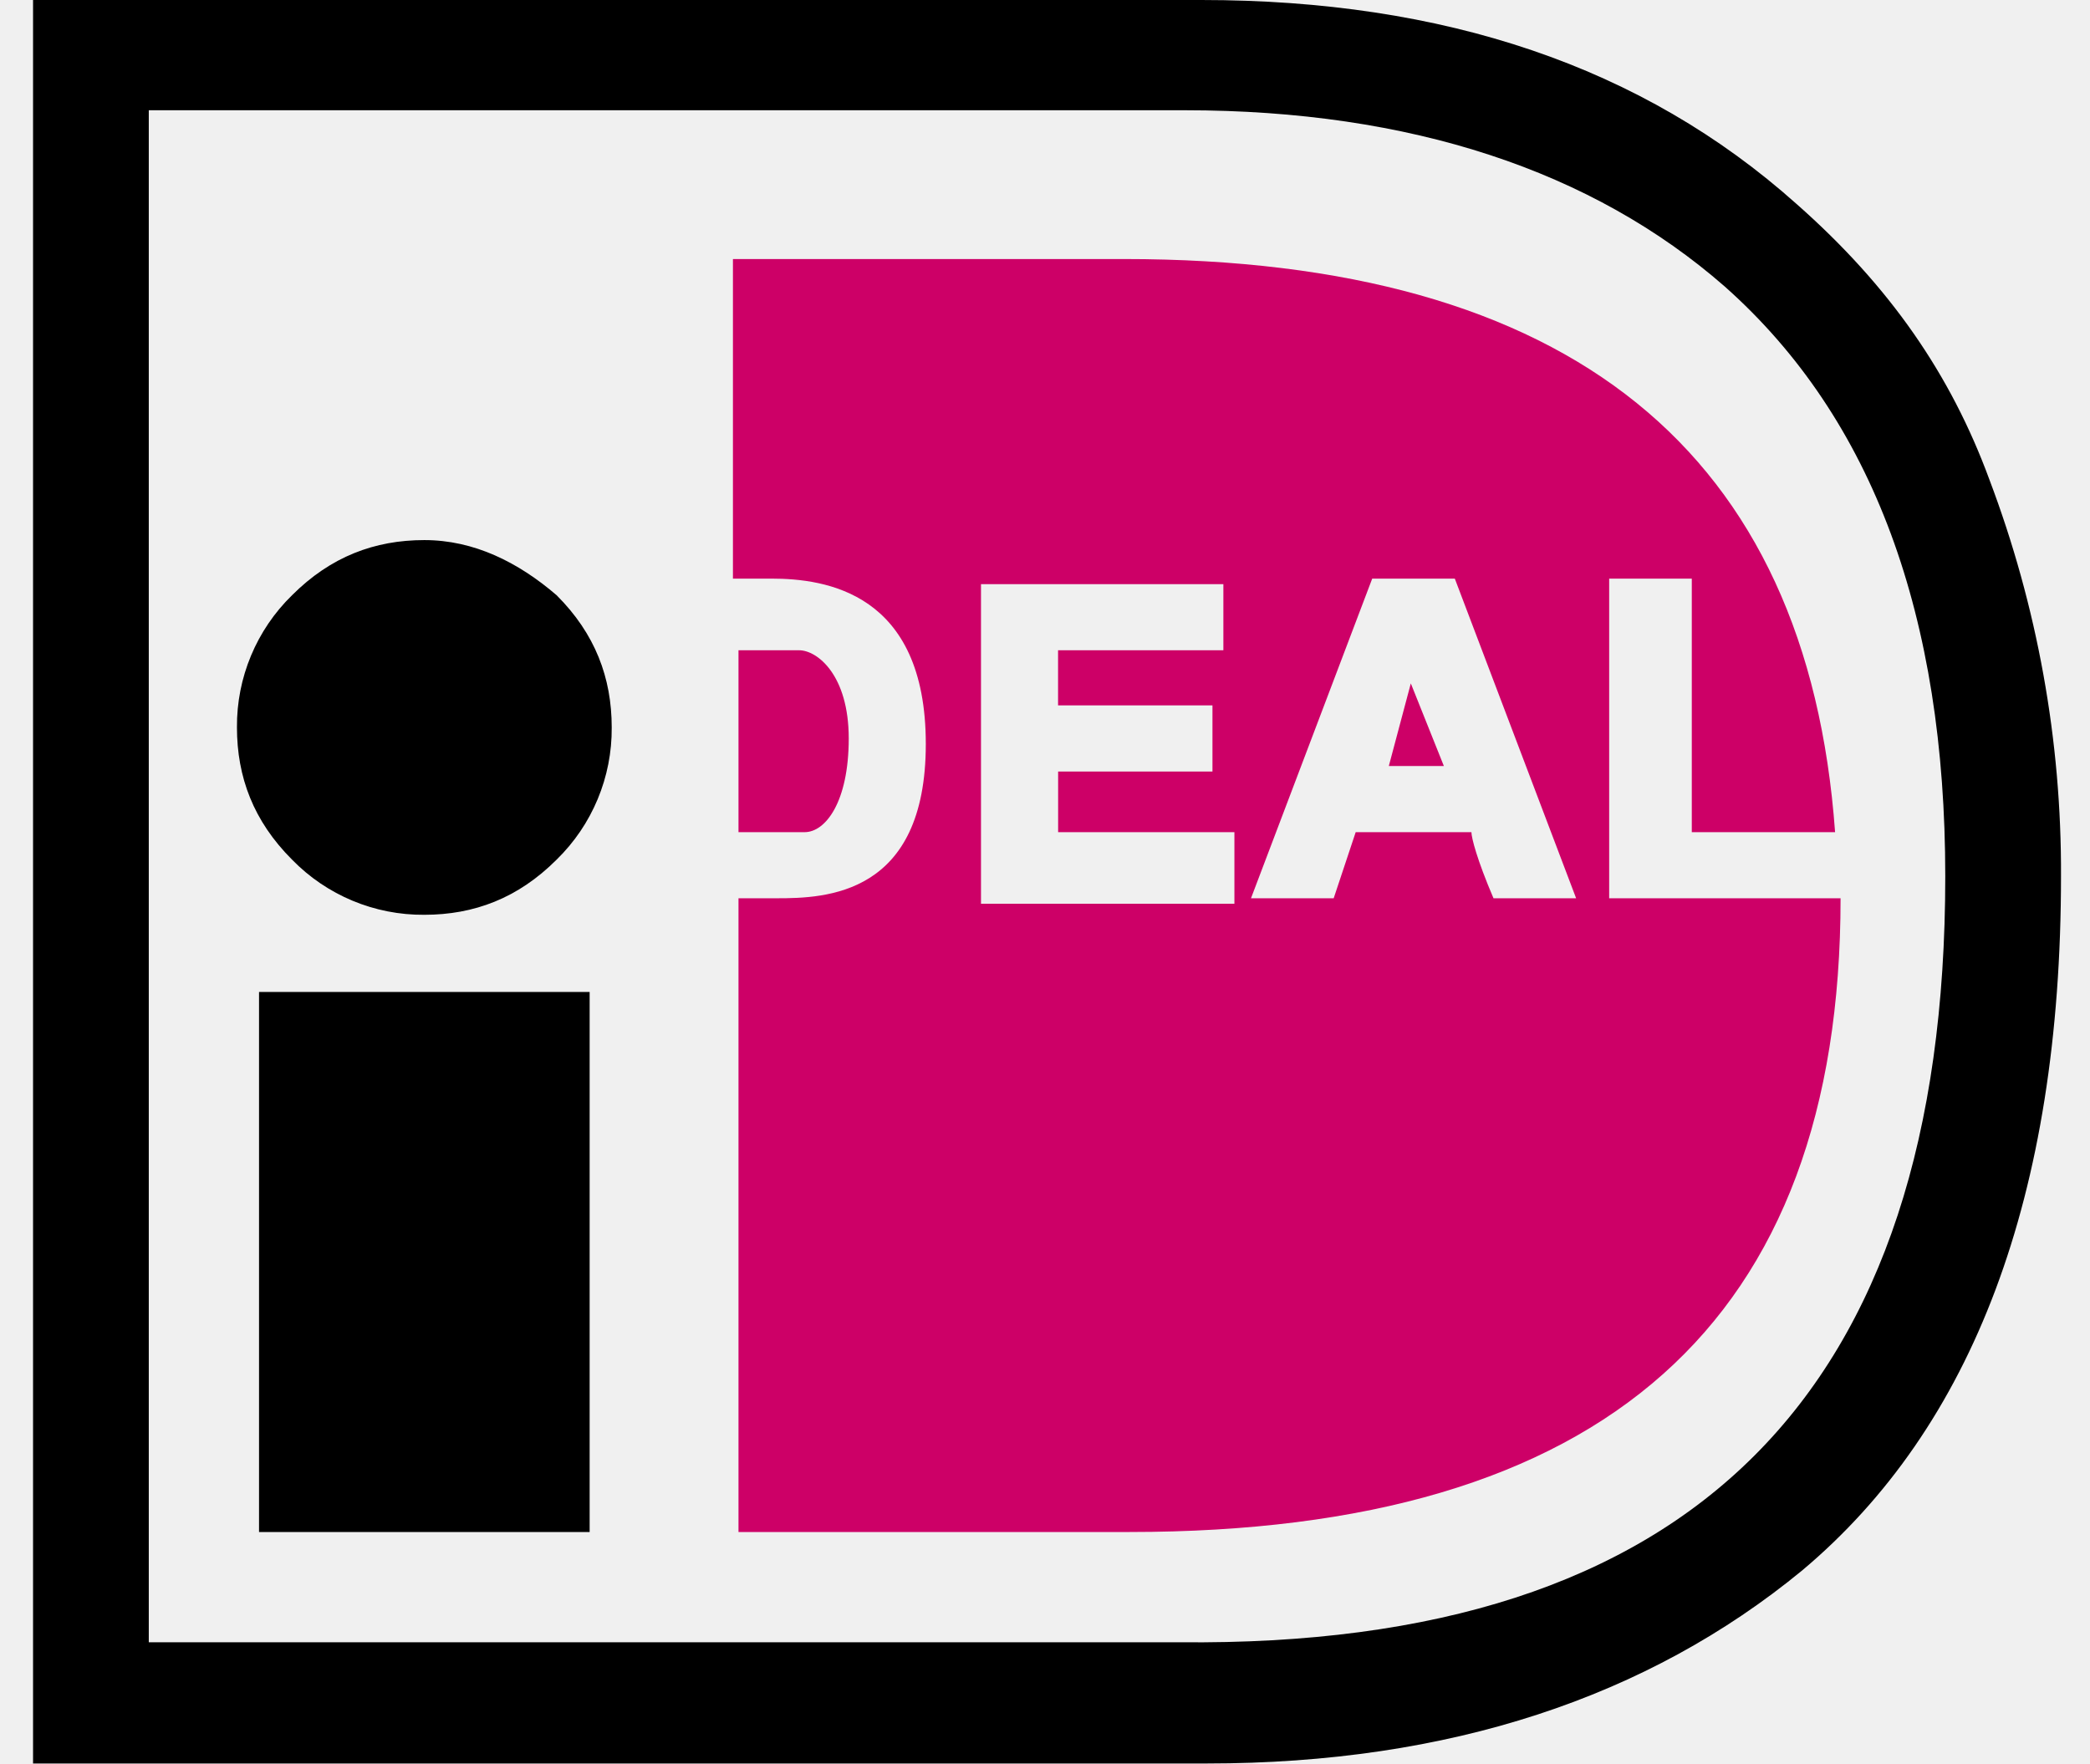
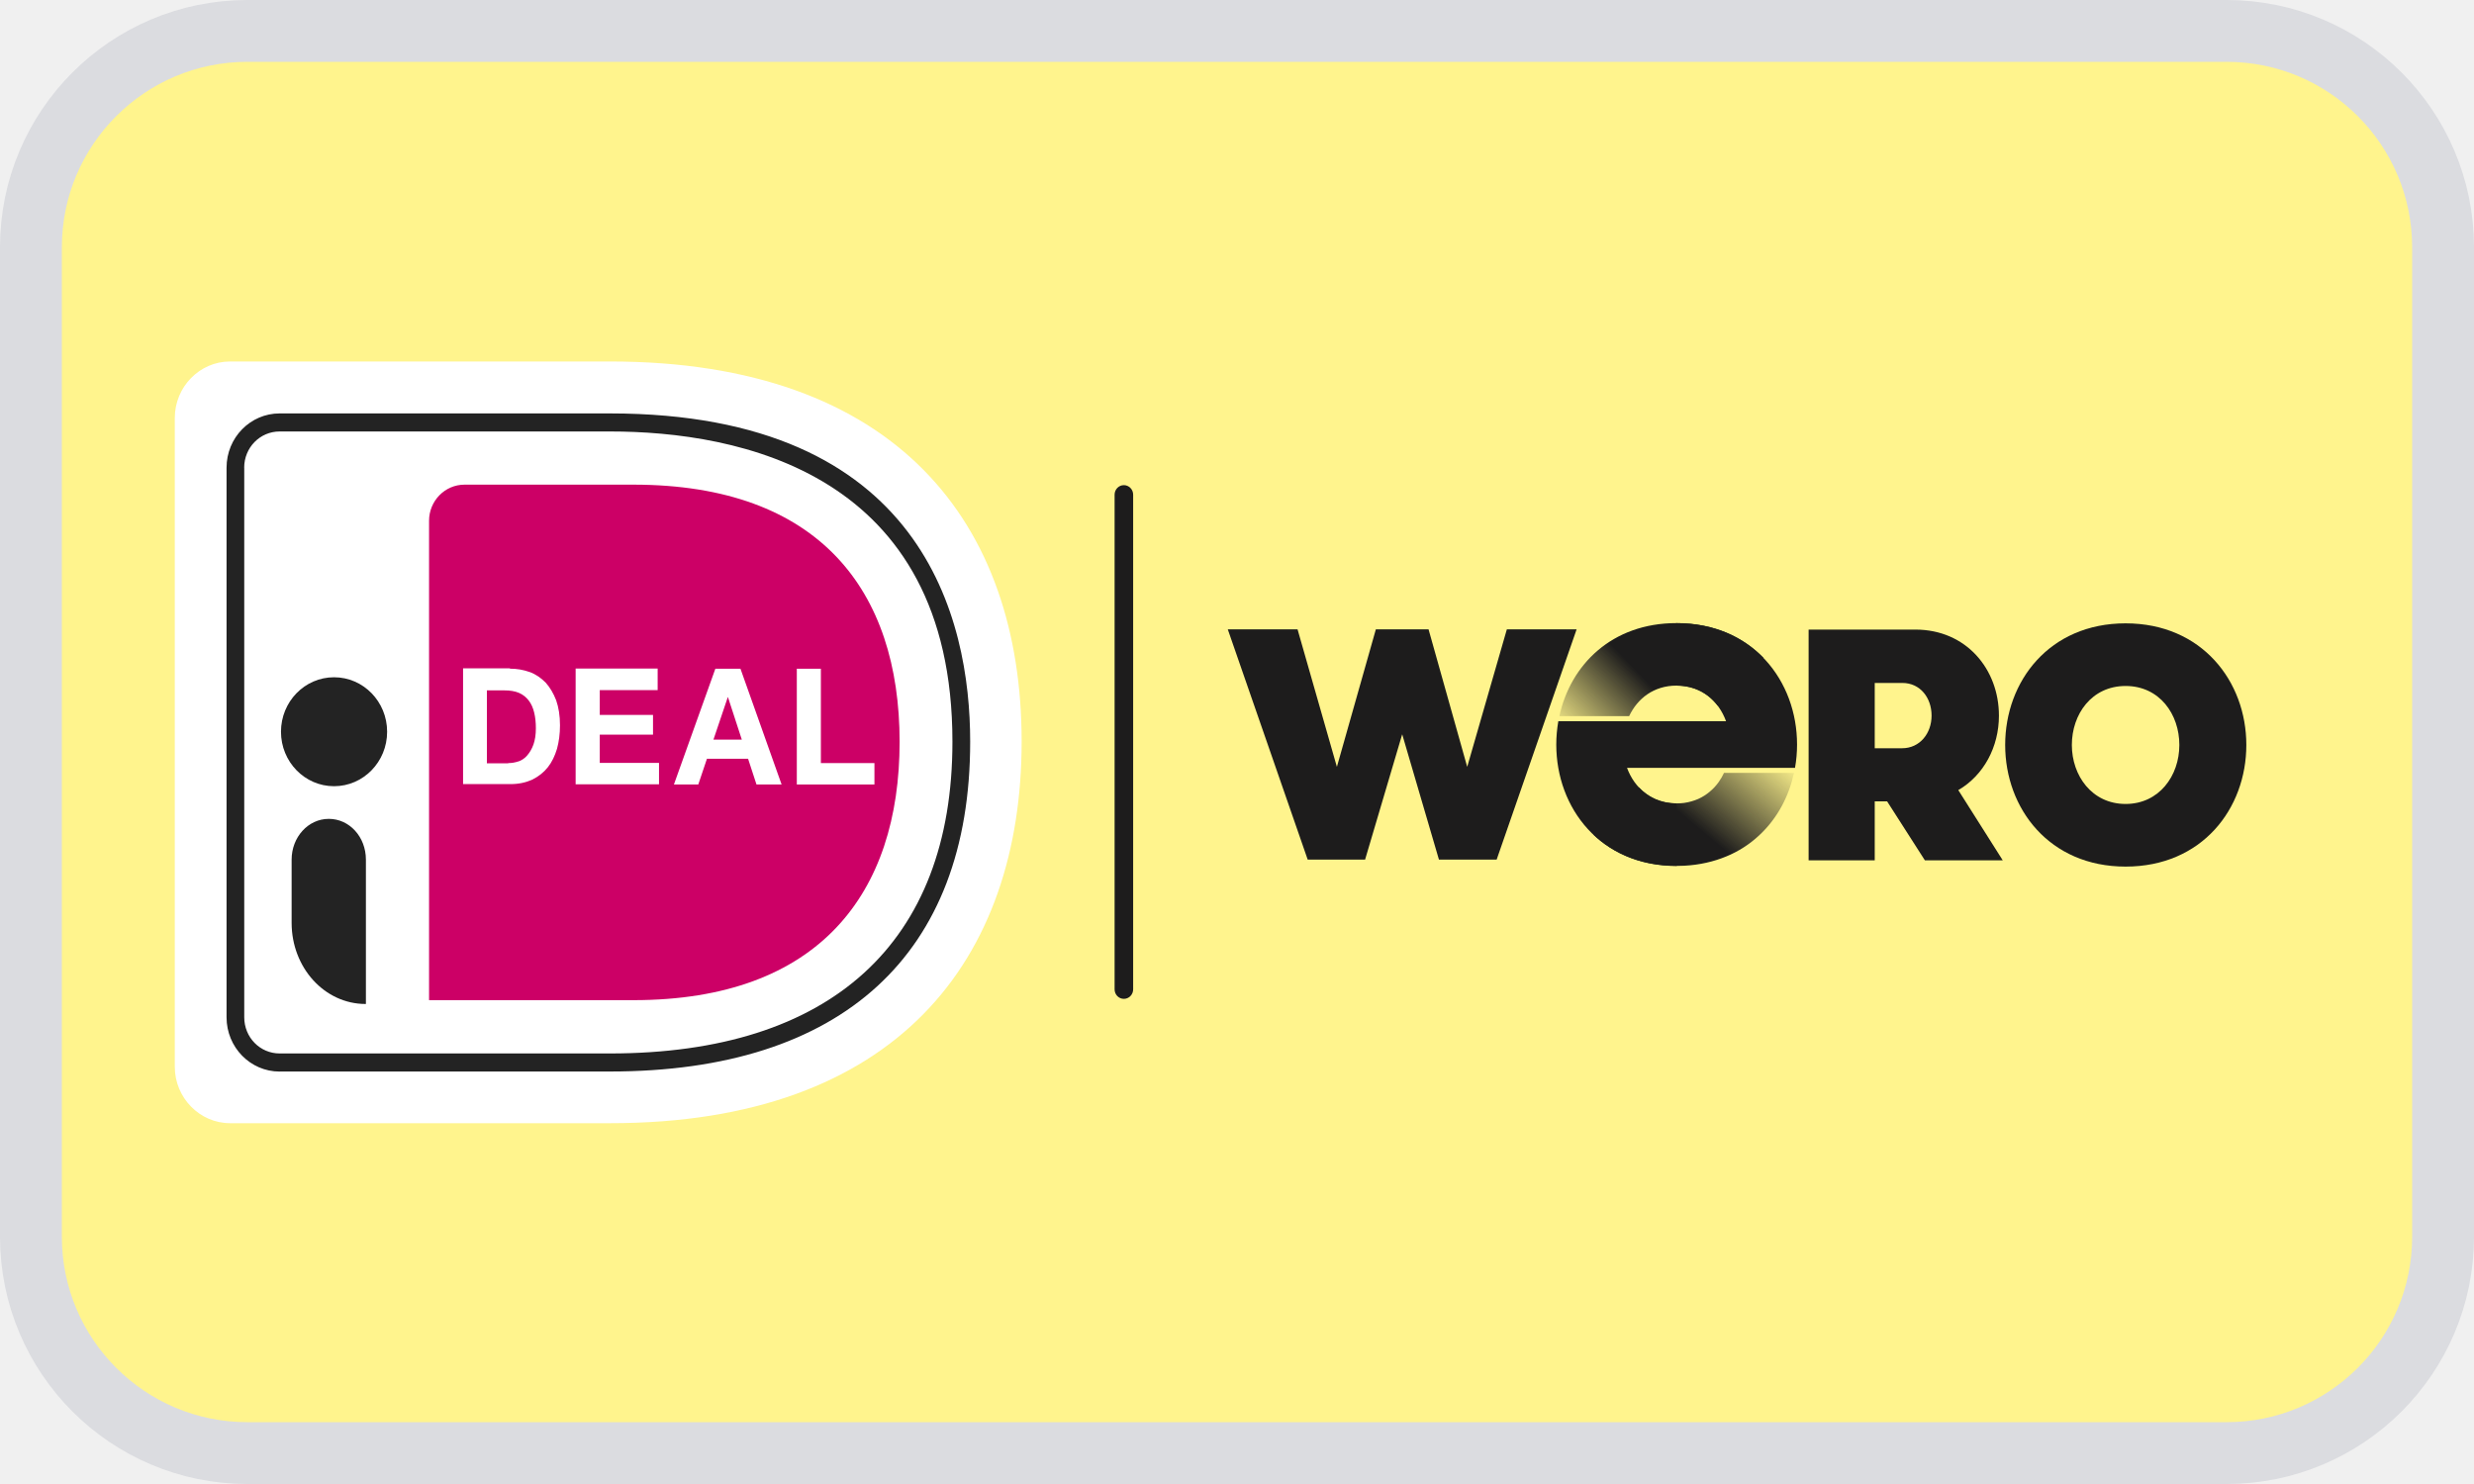
- <svg xmlns="http://www.w3.org/2000/svg" width="32" height="27" viewBox="0 0 32 27">
-   <g fill="none" fill-rule="nonzero">
-     <path fill="#000" d="M27.59 24.047C25.229 25.987 22.19 27 18.479 27H.506V0h17.888c3.712 0 6.75 1.012 9.112 3.122 1.435 1.266 2.363 2.615 2.953 4.219a16.95 16.95 0 0 1 1.097 6.075c0 4.893-1.35 8.437-3.965 10.63zm2.194-10.631c0-3.966-1.096-7.004-3.375-9.028-2.025-1.772-4.809-2.7-8.268-2.7H2.278v23.456h15.778c7.847.084 11.728-3.797 11.728-11.728zM6.497 8.269c-.76 0-1.434.253-2.025.844a2.795 2.795 0 0 0-.844 2.024c0 .76.253 1.435.844 2.025a2.795 2.795 0 0 0 2.025.844c.76 0 1.434-.253 2.025-.844a2.795 2.795 0 0 0 .844-2.025c0-.759-.253-1.434-.844-2.024-.59-.507-1.266-.844-2.025-.844zM3.966 23.456h5.062v-8.268H3.966v8.268z" />
-     <path fill="#CD0067" d="M24.637 13.753h3.544c0 6.497-3.628 9.703-10.884 9.703h-5.99v-9.703h.59c.74 0 2.278-.042 2.278-2.362 0-2.32-1.537-2.532-2.363-2.532h-.59V3.966h5.99c6.835 0 10.463 2.953 10.885 8.775h-2.194V8.859h-1.265v4.894zM12.32 12.741h-1.013V9.956h.928c.277 0 .76.377.76 1.35 0 .974-.356 1.435-.675 1.435zm3.881 0v-.928h2.363V10.8H16.2v-.844h2.531V8.944H15.02v4.893H18.9v-1.096h-2.7zm6.075-3.882h-1.266l-1.856 4.894h1.266l.337-1.012h1.772c0 .084.085.421.338 1.012h1.265L22.275 8.86zm-1.012 2.87l.337-1.266.506 1.265h-.844z" />
+ <svg xmlns="http://www.w3.org/2000/svg" width="40" height="24" viewBox="0 0 40 24" fill="none">
+   <rect x="0.5" y="0.5" width="39" height="23" rx="3.5" fill="#FFF48D" />
+   <rect x="0.5" y="0.5" width="39" height="23" rx="3.5" stroke="#DBDCE0" />
+   <g clip-path="url(#clip0_10388_818)">
+     <path d="M37.025 5H2.975C2.437 5 2 5.448 2 6V18C2 18.552 2.437 19 2.975 19H37.025C37.563 19 38 18.552 38 18V6C38 5.448 37.563 5 37.025 5Z" fill="#FFF48D" />
+     <path d="M2.826 6.759V17.252C2.826 17.754 3.229 18.165 3.721 18.165H9.863C14.506 18.165 16.518 15.511 16.518 11.992C16.518 8.472 14.505 5.846 9.862 5.846H3.72C3.228 5.846 2.826 6.257 2.826 6.759H2.826Z" fill="white" />
+     <path d="M6.937 8.422V16.175H10.242C13.244 16.175 14.545 14.444 14.545 11.997C14.545 9.55 13.243 7.838 10.242 7.838H7.51C7.192 7.838 6.937 8.102 6.937 8.422V8.422Z" fill="#CC0066" />
+     <path fill-rule="evenodd" clip-rule="evenodd" d="M4.521 17.329H9.862C13.615 17.329 15.686 15.435 15.686 11.996C15.686 10.015 14.93 6.686 9.862 6.686H4.521C4.047 6.686 3.663 7.078 3.663 7.563V16.453C3.663 16.937 4.047 17.33 4.521 17.33V17.329ZM3.948 7.563C3.948 7.239 4.203 6.978 4.521 6.978H9.861C11.928 6.978 15.399 7.632 15.399 11.996C15.399 15.247 13.431 17.037 9.861 17.037H4.521C4.204 17.037 3.949 16.777 3.949 16.452V7.563H3.948Z" fill="#232323" />
+     <path fill-rule="evenodd" clip-rule="evenodd" d="M8.563 10.869C8.463 10.832 8.358 10.814 8.244 10.814V10.809H7.487V12.681H8.253C8.389 12.681 8.506 12.654 8.607 12.608C8.708 12.557 8.791 12.492 8.857 12.409C8.923 12.326 8.971 12.225 9.006 12.109C9.037 11.994 9.054 11.869 9.054 11.731C9.054 11.574 9.032 11.44 8.992 11.325C8.949 11.214 8.892 11.117 8.822 11.039C8.748 10.965 8.665 10.905 8.564 10.868L8.563 10.869ZM8.384 12.313C8.327 12.332 8.274 12.341 8.217 12.341V12.345H7.872V11.165H8.152C8.248 11.165 8.326 11.178 8.392 11.206C8.458 11.234 8.511 11.28 8.55 11.331C8.589 11.382 8.62 11.451 8.637 11.525C8.655 11.598 8.664 11.686 8.664 11.778C8.664 11.885 8.65 11.968 8.625 12.041C8.598 12.115 8.563 12.171 8.524 12.217C8.485 12.263 8.437 12.295 8.384 12.314V12.313Z" fill="white" />
+     <path d="M10.633 10.815V11.161H9.697V11.562H10.558V11.881H9.697V12.338H10.655V12.684H9.307V10.812H10.633V10.816V10.815Z" fill="white" />
+     <path fill-rule="evenodd" clip-rule="evenodd" d="M12.637 12.687L11.972 10.815H11.566L10.896 12.687H11.29L11.43 12.271H12.095L12.231 12.687H12.638H12.637ZM11.77 11.275L11.994 11.962H11.535L11.767 11.275H11.771H11.77Z" fill="white" />
+     <path d="M13.272 10.814V12.341H14.138V12.687H12.883V10.815H13.272V10.814Z" fill="white" />
+     <path d="M5.401 12.715C5.875 12.715 6.259 12.321 6.259 11.834C6.259 11.347 5.875 10.953 5.401 10.953C4.927 10.953 4.543 11.347 4.543 11.834C4.543 12.321 4.927 12.715 5.401 12.715Z" fill="#232323" />
+     <path d="M5.912 16.237C5.247 16.237 4.715 15.649 4.715 14.925V13.902C4.715 13.54 4.981 13.243 5.316 13.243C5.65 13.243 5.916 13.535 5.916 13.902V16.237H5.912Z" fill="#232323" />
+     <path d="M32.42 12.048C32.42 11.018 33.134 10.081 34.367 10.081C35.6 10.081 36.319 11.019 36.319 12.048C36.319 13.076 35.605 14.015 34.367 14.015C33.134 14.015 32.42 13.076 32.42 12.048ZM35.236 12.048C35.236 11.552 34.917 11.094 34.367 11.094C33.817 11.094 33.498 11.552 33.498 12.048C33.498 12.543 33.822 13.002 34.367 13.002C34.911 13.002 35.236 12.544 35.236 12.048Z" fill="#1D1C1C" />
+     <path d="M31.662 12.778C32.073 12.539 32.319 12.08 32.319 11.574C32.319 10.822 31.79 10.182 30.968 10.182H29.242V13.914H30.311V12.96H30.511L31.122 13.914H32.381L31.662 12.778ZM30.753 12.101H30.311V11.045H30.758C31.046 11.045 31.23 11.285 31.23 11.573C31.23 11.861 31.04 12.101 30.753 12.101Z" fill="#1D1C1C" />
+     <path d="M24.363 10.178L23.722 12.402L23.097 10.178H22.245L21.615 12.402L20.979 10.178H19.851L21.143 13.902H22.071L22.671 11.875L23.265 13.902H24.198L25.491 10.178H24.363H24.363Z" fill="#1D1C1C" />
+     <path d="M27.108 12.993H27.106C26.706 12.993 26.426 12.745 26.306 12.418H29.022C29.044 12.295 29.055 12.168 29.055 12.041C29.055 11.015 28.343 10.079 27.108 10.078V11.088C27.511 11.089 27.788 11.337 27.907 11.664H25.195C25.174 11.787 25.162 11.913 25.162 12.041C25.162 13.068 25.875 14.005 27.105 14.005H27.108V12.993H27.108Z" fill="#1D1C1C" />
+     <path d="M27.106 14.004C27.148 14.004 27.189 14.002 27.23 14.001C27.48 13.988 27.707 13.935 27.91 13.851C28.112 13.768 28.29 13.652 28.441 13.511C28.592 13.371 28.716 13.208 28.813 13.027C28.901 12.862 28.965 12.685 29.006 12.499H27.874C27.851 12.549 27.824 12.596 27.793 12.64C27.751 12.701 27.702 12.755 27.645 12.802C27.589 12.85 27.526 12.89 27.457 12.921C27.388 12.951 27.312 12.973 27.231 12.985C27.191 12.99 27.15 12.993 27.107 12.993C26.853 12.993 26.646 12.892 26.499 12.735L25.763 13.498C26.09 13.808 26.544 14.003 27.106 14.003V14.004Z" fill="url(#paint0_linear_10388_818)" />
+     <path d="M27.106 10.077C26.062 10.077 25.391 10.751 25.212 11.582H26.34C26.475 11.295 26.74 11.088 27.106 11.088C27.398 11.088 27.625 11.217 27.772 11.412L28.515 10.642C28.183 10.298 27.706 10.077 27.107 10.077H27.106Z" fill="url(#paint1_linear_10388_818)" />
+     <path d="M18.171 16.154C18.088 16.154 18.021 16.085 18.021 16V8C18.021 7.915 18.088 7.846 18.171 7.846C18.253 7.846 18.321 7.915 18.321 8V16C18.321 16.085 18.253 16.154 18.171 16.154Z" fill="#1D1C1C" />
  </g>
+   <defs>
+     <linearGradient id="paint0_linear_10388_818" x1="28.454" y1="11.823" x2="26.713" y2="13.901" gradientUnits="userSpaceOnUse">
+       <stop offset="0.02" stop-color="#1D1C1C" stop-opacity="0" />
+       <stop offset="0.68" stop-color="#1D1C1C" />
+     </linearGradient>
+     <linearGradient id="paint1_linear_10388_818" x1="25.508" y1="12.273" x2="27.282" y2="10.563" gradientUnits="userSpaceOnUse">
+       <stop offset="0.02" stop-color="#1D1C1C" stop-opacity="0" />
+       <stop offset="0.68" stop-color="#1D1C1C" />
+     </linearGradient>
+     <clipPath id="clip0_10388_818">
+       <rect width="36" height="14" fill="white" transform="translate(2 5)" />
+     </clipPath>
+   </defs>
</svg>
